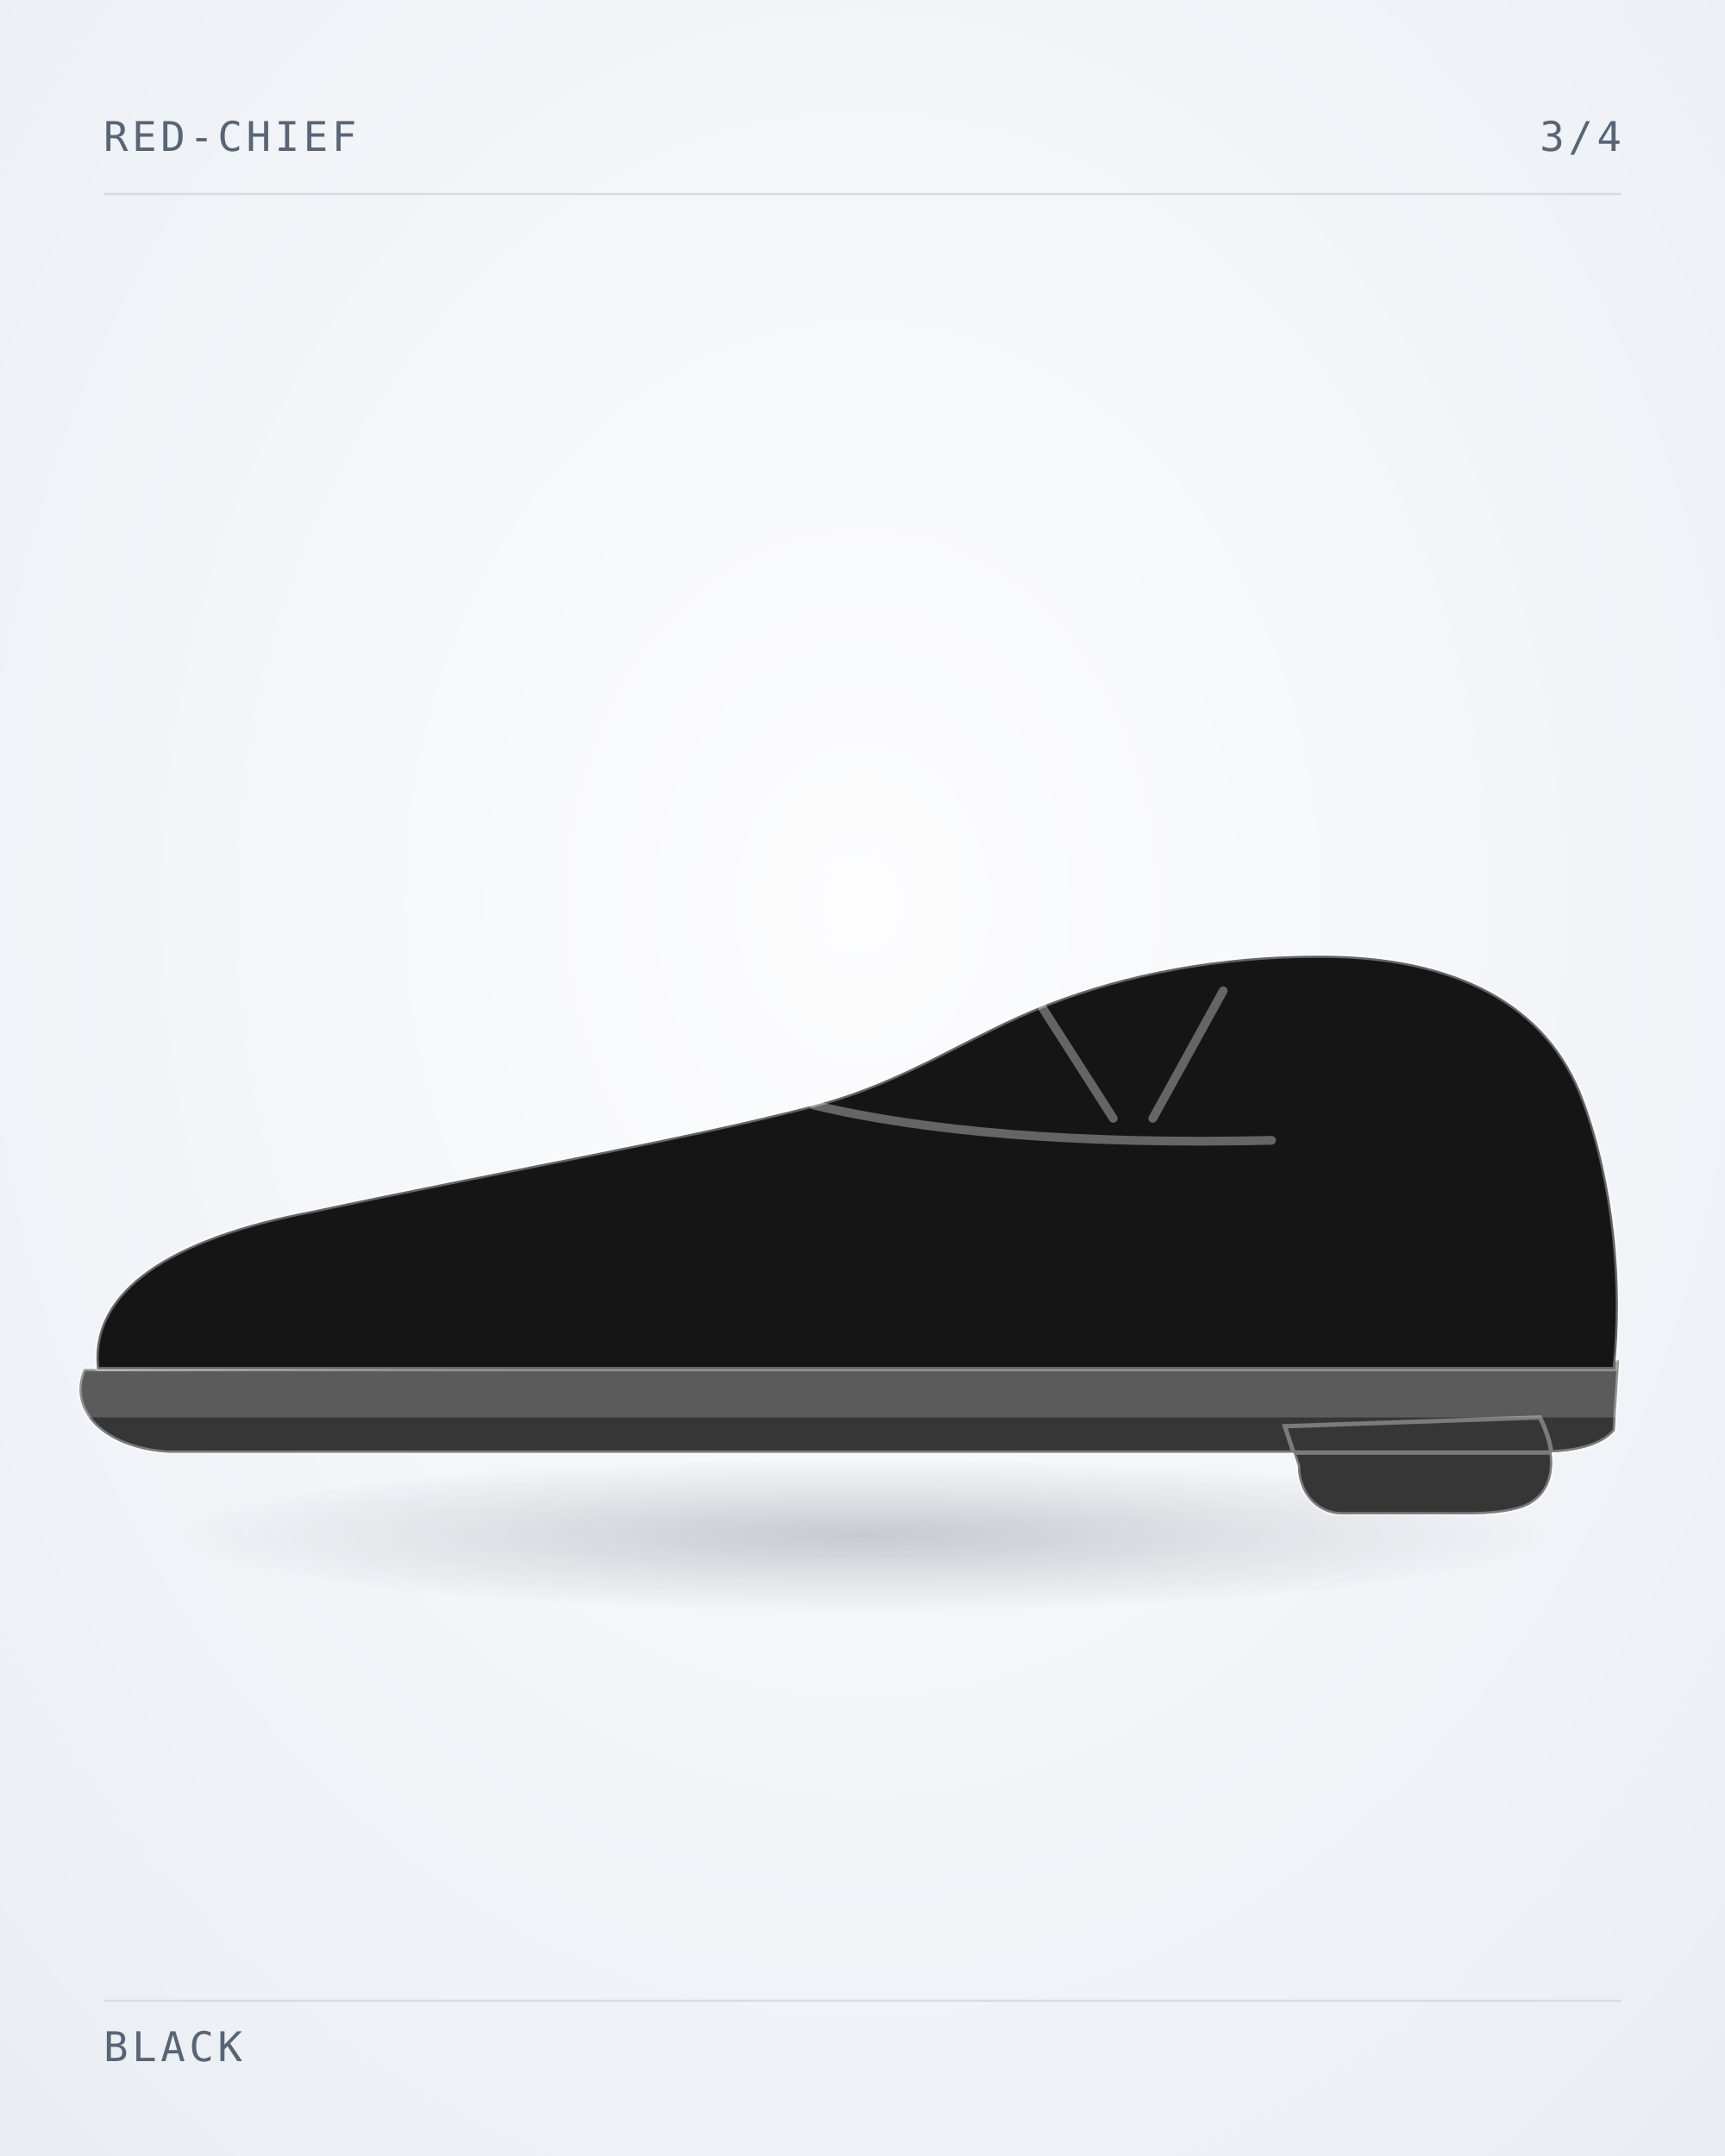
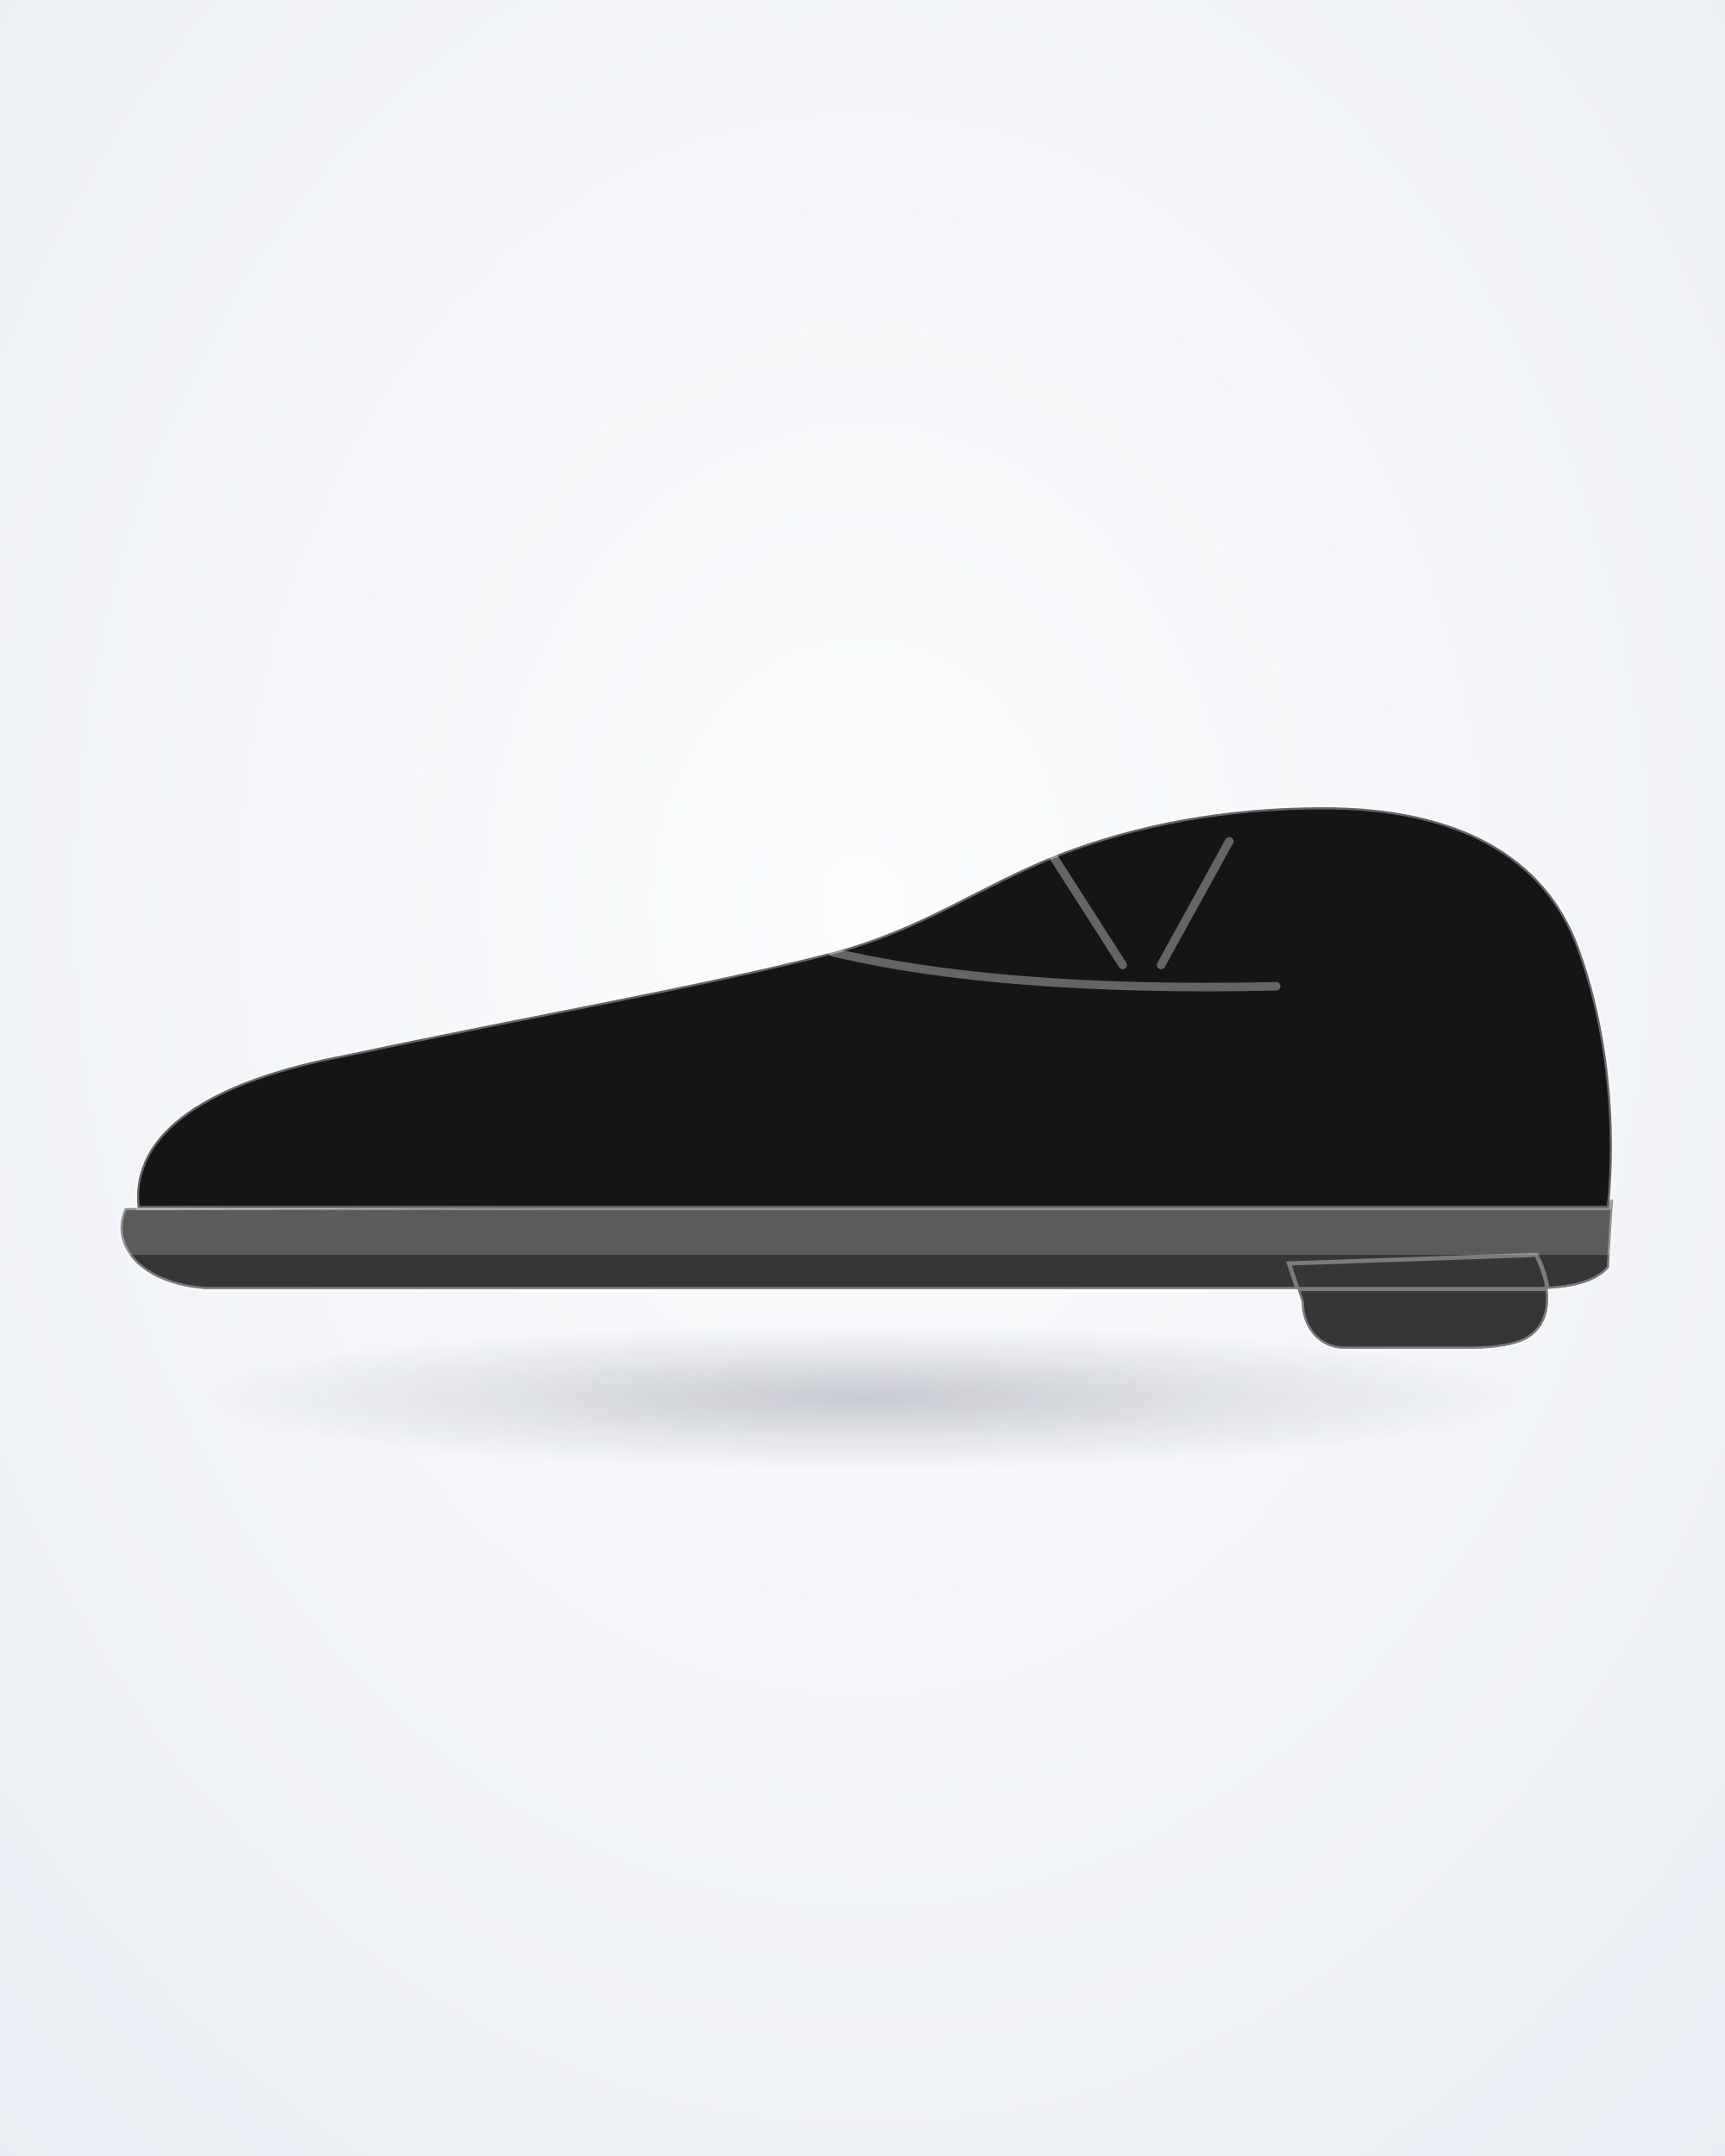
<svg xmlns="http://www.w3.org/2000/svg" viewBox="0 0 800 1000" width="800" height="1000" role="img">
  <defs>
    <radialGradient id="bg" cx="0.5" cy="0.42" r="0.78">
      <stop offset="0" stop-color="#fdfdfe" />
      <stop offset="1" stop-color="#e9edf3" />
    </radialGradient>
    <radialGradient id="contact" cx="0.5" cy="0.5" r="0.5">
      <stop offset="0" stop-color="#0a1526" stop-opacity="0.20" />
      <stop offset="1" stop-color="#0a1526" stop-opacity="0" />
    </radialGradient>
  </defs>
  <rect width="800" height="1000" fill="url(#bg)" />
-   <ellipse cx="400" cy="712" rx="322" ry="36" fill="url(#contact)" />
-   <g transform="translate(12.4 380.0) scale(1.02)">
+   <ellipse cx="400" cy="648" rx="304" ry="34" fill="url(#contact)" />
+   <g transform="translate(32.2 313.1) scale(0.9888)">
    <defs>
      <clipPath id="sole-redchiefoxfordmens">
        <path d="M26 250 L724 246 L722 278 C716 285 704 288 688 288 L64 288 C34 286 18 268 26 250 Z M572 276 L688 272 C698 292 694 308 680 313 C674 315 666 316 656 316 L598 316 C586 316 578 306 578 294 Z" />
      </clipPath>
    </defs>
    <path d="M26 250 L724 246 L722 278 C716 285 704 288 688 288 L64 288 C34 286 18 268 26 250 Z M572 276 L688 272 C698 292 694 308 680 313 C674 315 666 316 656 316 L598 316 C586 316 578 306 578 294 Z" fill="#5b5b5b" />
    <rect x="-40" y="272" width="840" height="80" fill="#363636" clip-path="url(#sole-redchiefoxfordmens)" />
    <path d="M26 250 L724 246 L722 278 C716 285 704 288 688 288 L64 288 C34 286 18 268 26 250 Z M572 276 L688 272 C698 292 694 308 680 313 C674 315 666 316 656 316 L598 316 C586 316 578 306 578 294 Z" fill="none" stroke="rgba(255,255,255,0.34)" stroke-width="2" />
    <path d="M32 250 C28 214 66 190 130 178 C214 160 296 146 358 130 C400 119 428 98 464 84 C500 70 542 62 588 62 C650 62 692 84 708 128 C722 166 726 212 722 250 Z" fill="#151515" stroke="rgba(255,255,255,0.34)" stroke-width="2" stroke-linejoin="round" />
    <path d="M358 130 C408 142 478 148 566 146 M462 86 L494 136 M544 78 L512 136" fill="none" stroke="rgba(255,255,255,0.34)" stroke-width="4" stroke-linecap="round" />
  </g>
-   <g font-family="ui-monospace, SFMono-Regular, Menlo, monospace" font-size="19" letter-spacing="1.8" fill="#596475">
-     <text x="48" y="70">RED-CHIEF</text>
-     <text x="752" y="70" text-anchor="end">3/4</text>
-     <text x="48" y="956">BLACK</text>
-   </g>
-   <line x1="48" y1="90" x2="752" y2="90" stroke="#d5dce5" stroke-width="1" />
-   <line x1="48" y1="928" x2="752" y2="928" stroke="#d5dce5" stroke-width="1" />
</svg>
